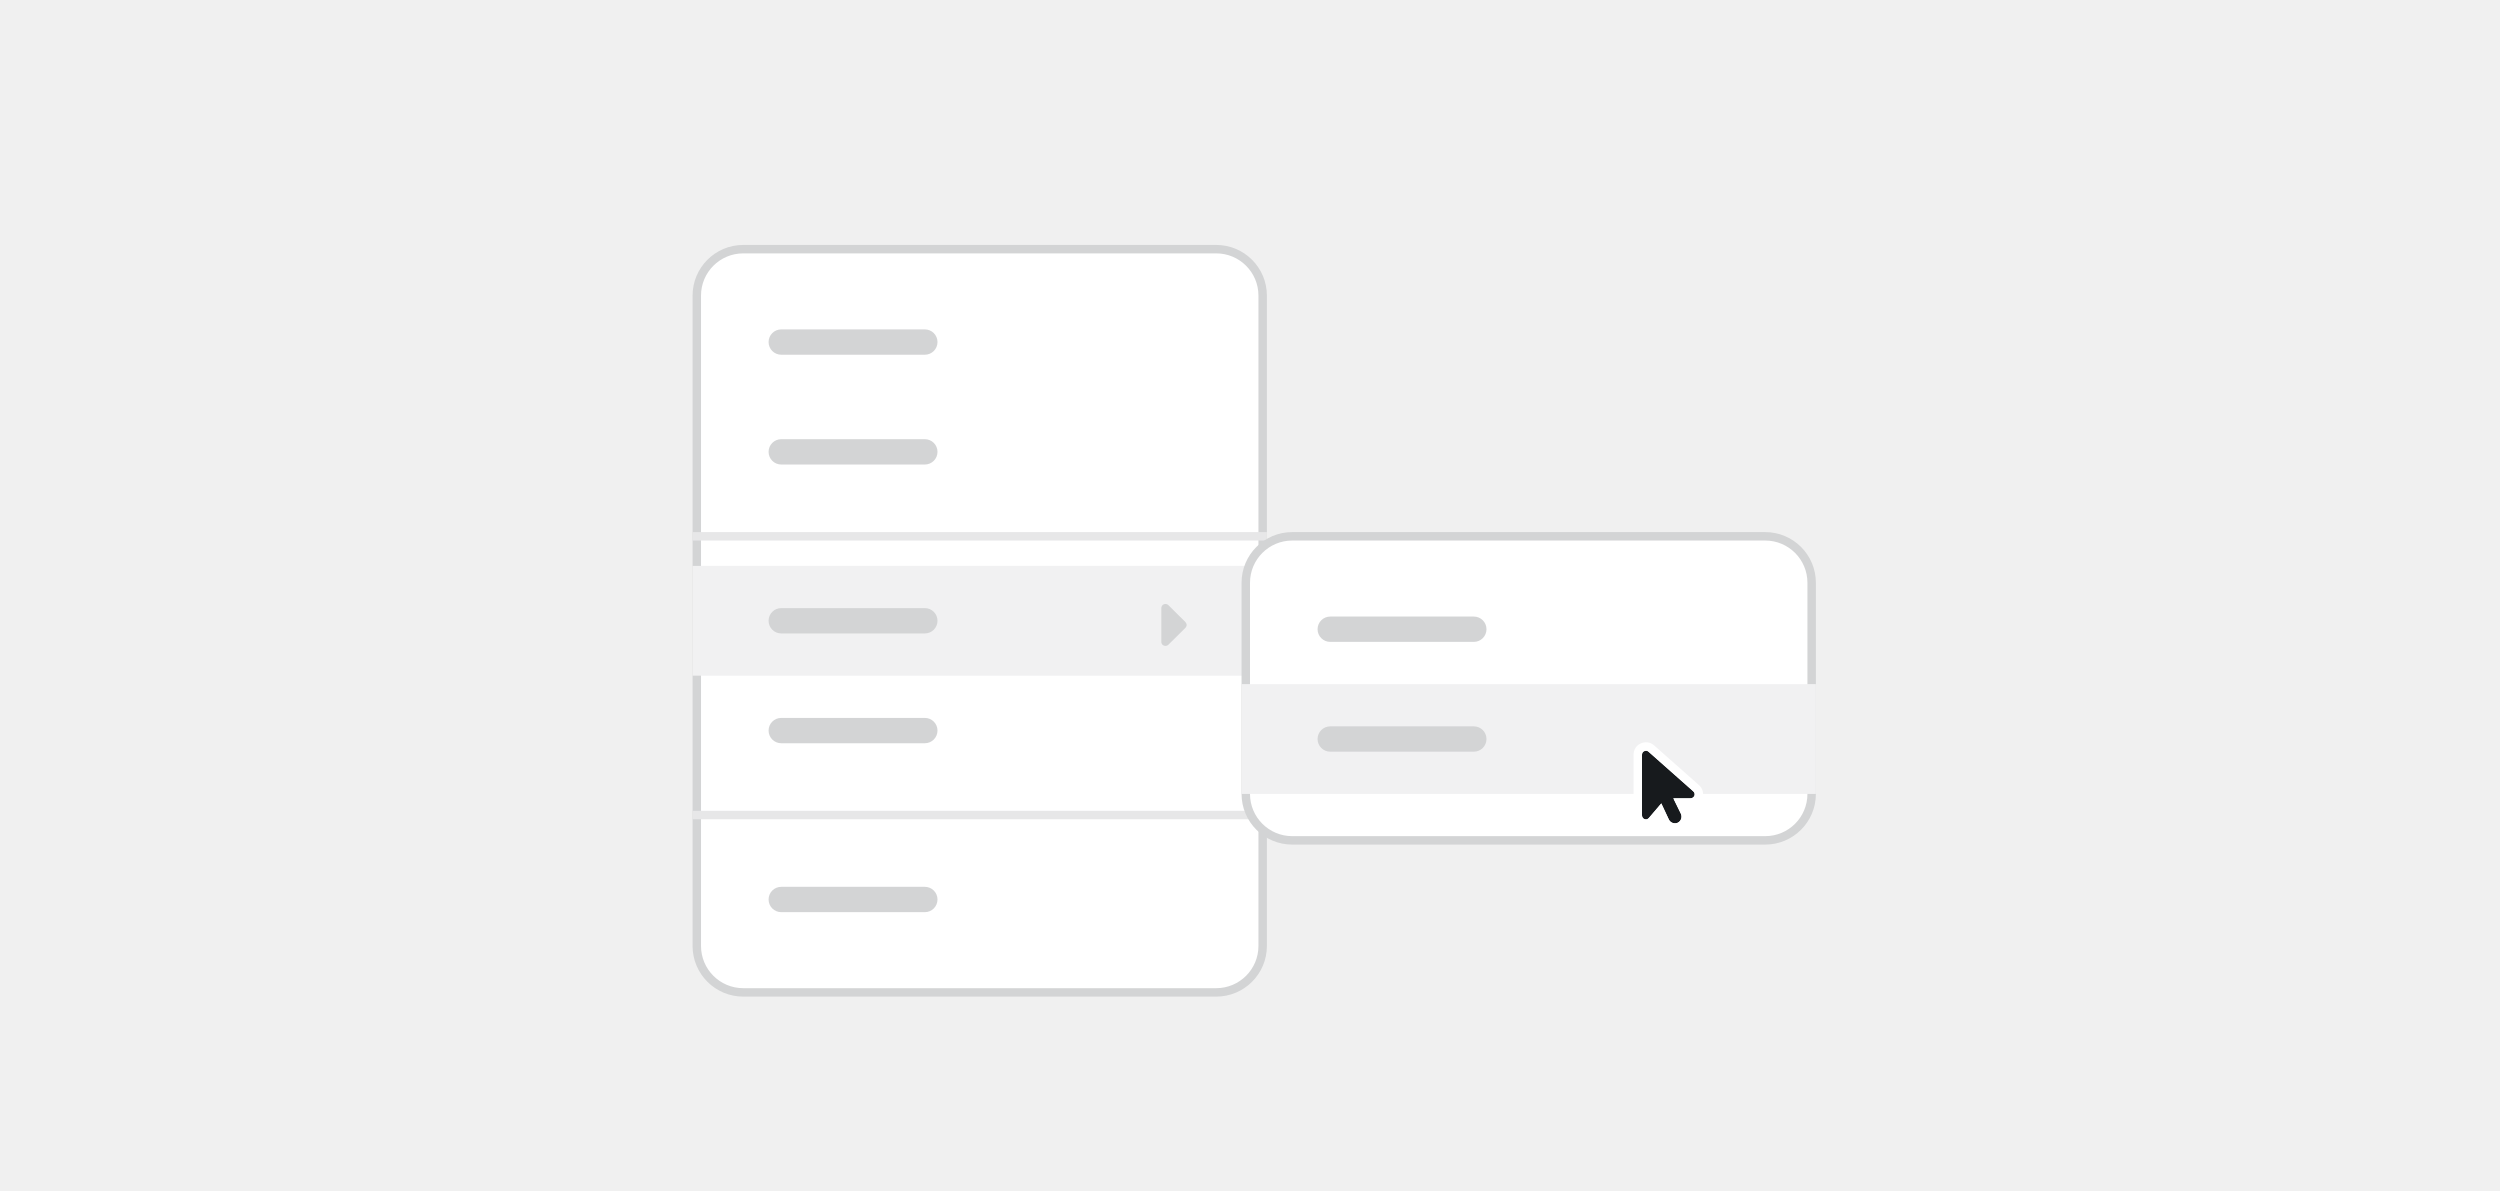
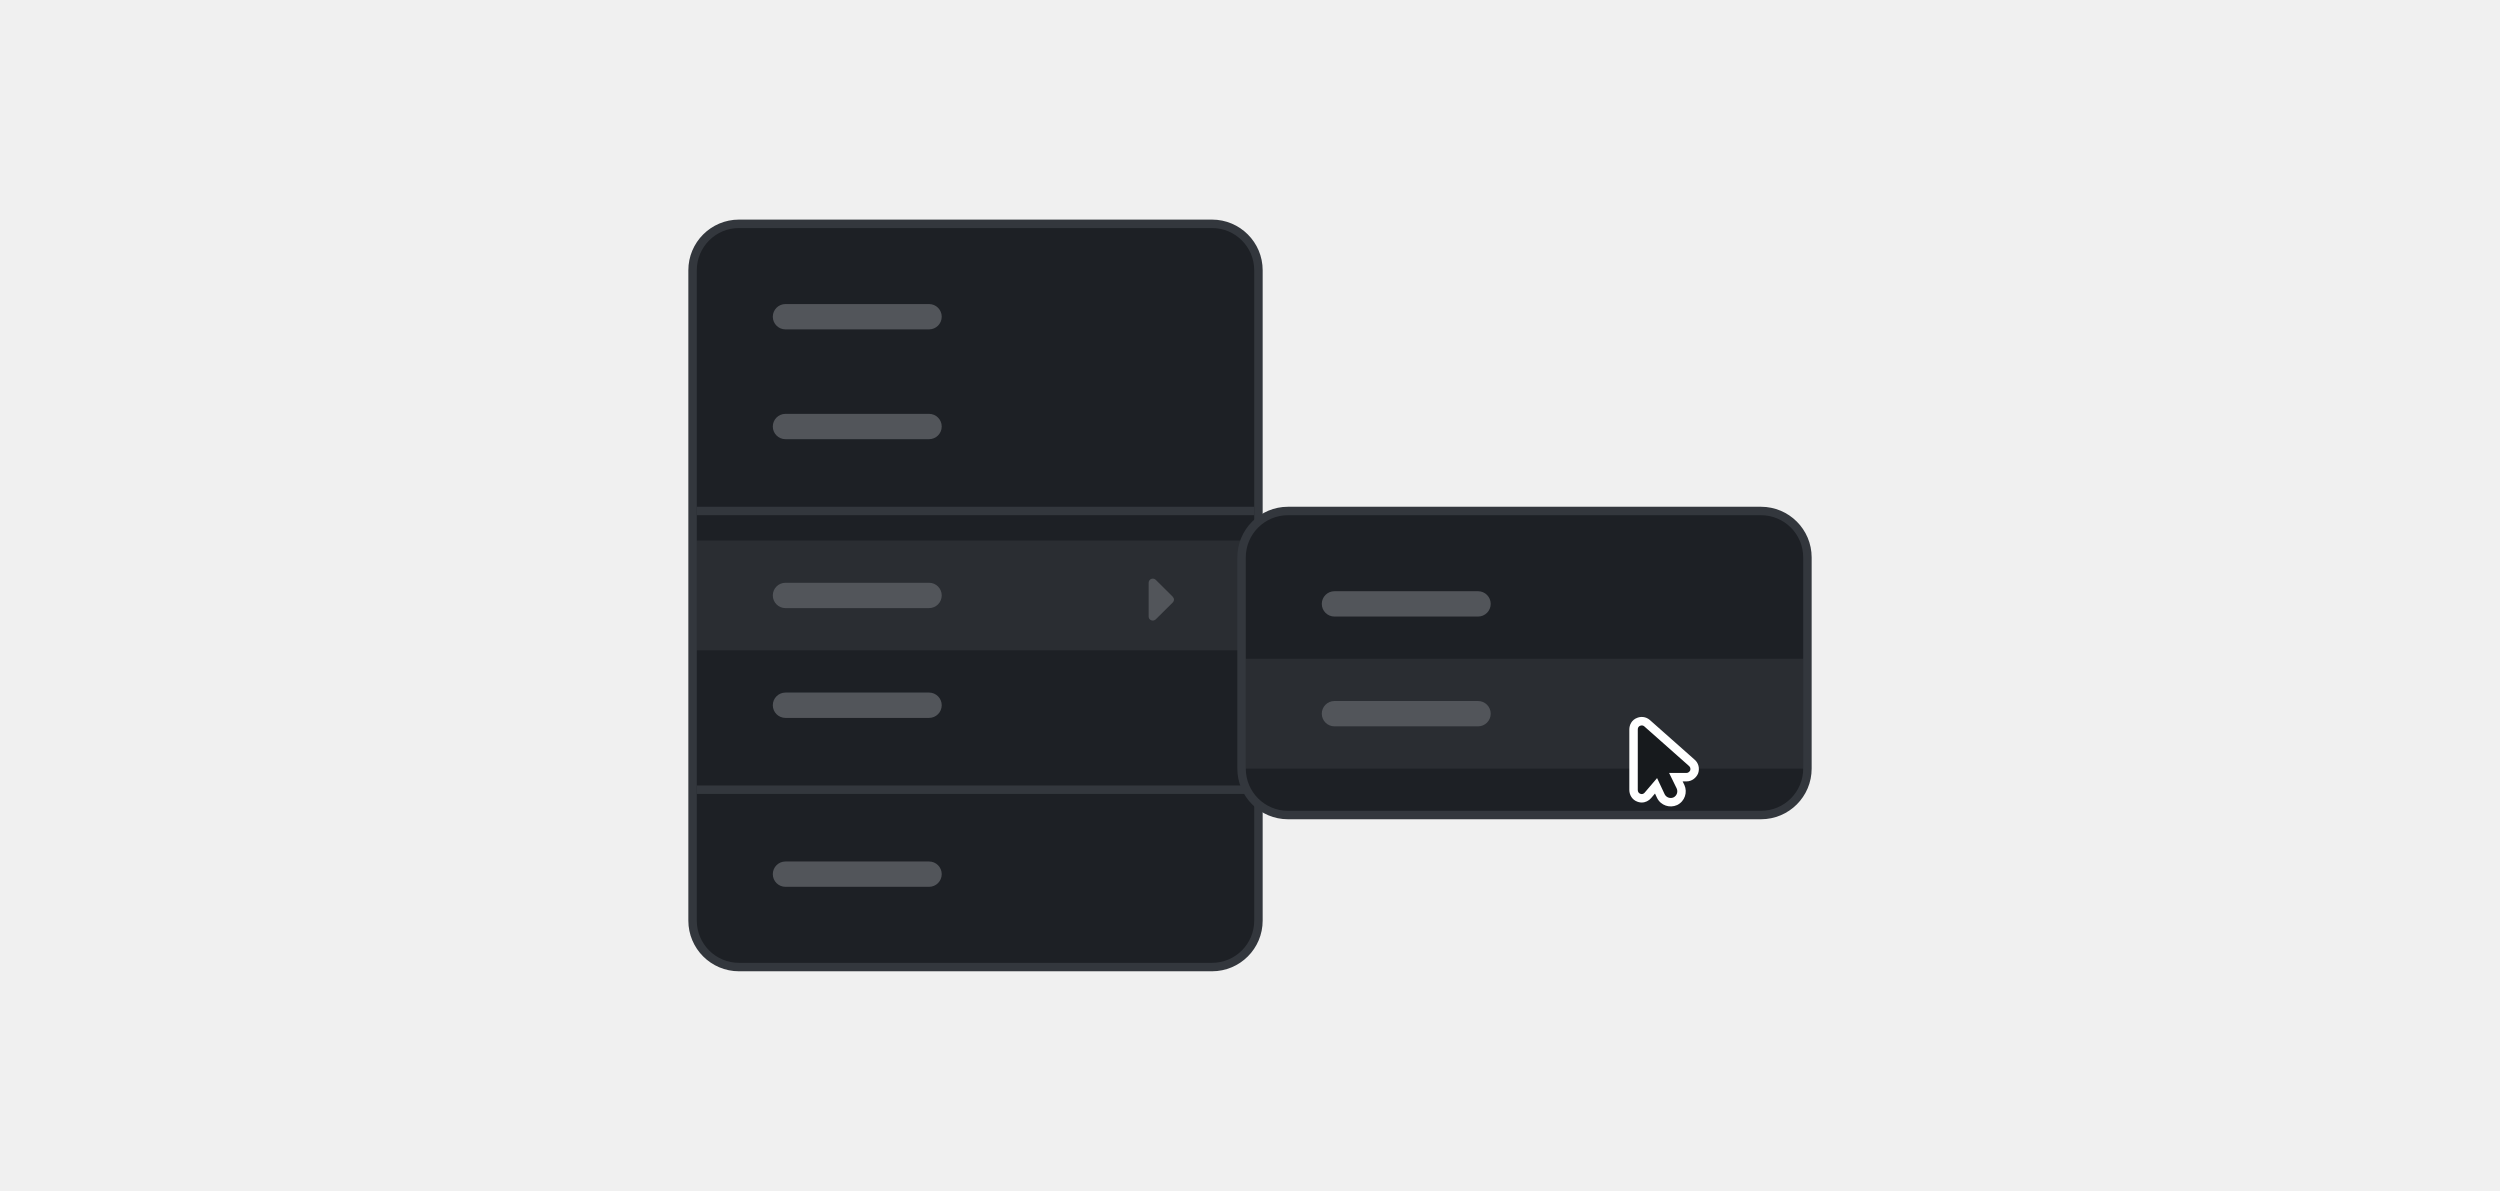
<svg xmlns="http://www.w3.org/2000/svg" width="296" height="141" viewBox="0 0 296 141" fill="none">
-   <path d="M82.5 35C82.5 31.962 84.962 29.5 88 29.5H144C147.038 29.5 149.5 31.962 149.5 35V112C149.5 115.038 147.038 117.5 144 117.5H88C84.962 117.5 82.5 115.038 82.5 112V35Z" fill="white" />
-   <path d="M82.5 35C82.5 31.962 84.962 29.5 88 29.5H144C147.038 29.5 149.5 31.962 149.5 35V112C149.5 115.038 147.038 117.5 144 117.5H88C84.962 117.5 82.5 115.038 82.5 112V35Z" stroke="#D3D4D5" />
-   <rect x="91" y="39" width="20" height="3" rx="1.5" fill="#D3D4D5" />
-   <rect x="91" y="52" width="20" height="3" rx="1.5" fill="#D3D4D5" />
-   <rect width="68" height="1" transform="translate(82 63)" fill="#E7E7E8" />
-   <rect width="68" height="13" transform="translate(82 67)" fill="#F1F1F2" />
-   <rect x="91" y="72" width="20" height="3" rx="1.5" fill="#D3D4D5" />
-   <path d="M138.344 71.656L140.344 73.641C140.438 73.75 140.5 73.875 140.5 74C140.5 74.109 140.438 74.25 140.344 74.344L138.344 76.328C138.203 76.469 137.984 76.516 137.797 76.438C137.609 76.359 137.5 76.203 137.5 76V72C137.5 71.812 137.609 71.625 137.797 71.547C137.984 71.469 138.203 71.516 138.344 71.656Z" fill="#D3D4D5" />
-   <rect x="91" y="85" width="20" height="3" rx="1.5" fill="#D3D4D5" />
-   <rect width="68" height="1" transform="translate(82 96)" fill="#E7E7E8" />
-   <rect x="91" y="105" width="20" height="3" rx="1.5" fill="#D3D4D5" />
-   <path d="M147.5 69C147.5 65.962 149.962 63.5 153 63.5H209C212.038 63.5 214.5 65.962 214.5 69V94C214.5 97.038 212.038 99.5 209 99.5H153C149.962 99.5 147.5 97.038 147.5 94V69Z" fill="white" />
-   <path d="M147.5 69C147.5 65.962 149.962 63.5 153 63.5H209C212.038 63.5 214.5 65.962 214.5 69V94C214.5 97.038 212.038 99.5 209 99.5H153C149.962 99.5 147.5 97.038 147.5 94V69Z" stroke="#D3D4D5" />
-   <rect x="156" y="73" width="20" height="3" rx="1.5" fill="#D3D4D5" />
-   <rect width="68" height="13" transform="translate(147 81)" fill="#F1F1F2" />
-   <rect x="156" y="86" width="20" height="3" rx="1.5" fill="#D3D4D5" />
-   <mask id="path-11-outside-1_201_1628" maskUnits="userSpaceOnUse" x="193" y="87" width="9" height="12" fill="black">
-     <rect fill="white" x="193" y="87" width="9" height="12" />
-     <path d="M200.623 94.207C200.545 94.383 200.369 94.519 200.174 94.519H198.123L199.021 96.356C199.197 96.746 199.041 97.215 198.65 97.41C198.259 97.586 197.791 97.43 197.595 97.039L196.697 95.125L195.232 96.844C195.134 96.961 194.998 97.019 194.881 97.019C194.822 97.019 194.763 97 194.705 96.981C194.529 96.922 194.412 96.746 194.412 96.531V89.363C194.412 89.168 194.509 88.992 194.685 88.934C194.841 88.856 195.037 88.875 195.174 88.992L200.466 93.68C200.642 93.816 200.681 94.031 200.623 94.207Z" />
+   <path d="M82 32C82 28.962 84.462 26.5 87.5 26.5H143.5C146.538 26.5 149 28.962 149 32V109C149 112.038 146.538 114.5 143.5 114.5H87.5C84.462 114.5 82 112.038 82 109V32Z" fill="#1D2025" />
+   <path d="M82 32C82 28.962 84.462 26.5 87.5 26.5H143.5C146.538 26.5 149 28.962 149 32V109C149 112.038 146.538 114.5 143.5 114.5H87.5C84.462 114.5 82 112.038 82 109V32Z" stroke="#33373D" />
+   <rect x="91.5" y="36" width="20" height="3" rx="1.5" fill="#52555A" />
+   <rect x="91.5" y="49" width="20" height="3" rx="1.5" fill="#52555A" />
+   <rect width="66" height="1" transform="translate(82.5 60)" fill="#33373D" />
+   <rect width="66" height="13" transform="translate(82.5 64)" fill="white" fill-opacity="0.06" />
+   <rect x="91.5" y="69" width="20" height="3" rx="1.5" fill="#52555A" />
+   <path d="M136.844 68.656L138.844 70.641C138.938 70.75 139 70.875 139 71C139 71.109 138.938 71.25 138.844 71.344L136.844 73.328C136.703 73.469 136.484 73.516 136.297 73.438C136.109 73.359 136 73.203 136 73V69C136 68.812 136.109 68.625 136.297 68.547C136.484 68.469 136.703 68.516 136.844 68.656Z" fill="#52555A" />
+   <rect x="91.5" y="82" width="20" height="3" rx="1.5" fill="#52555A" />
+   <rect width="66" height="1" transform="translate(82.5 93)" fill="#33373D" />
+   <rect x="91.5" y="102" width="20" height="3" rx="1.5" fill="#52555A" />
+   <path d="M147 66C147 62.962 149.462 60.5 152.5 60.5H208.5C211.538 60.5 214 62.962 214 66V91C214 94.038 211.538 96.5 208.5 96.5H152.5C149.462 96.5 147 94.038 147 91V66Z" fill="#1D2025" />
+   <path d="M147 66C147 62.962 149.462 60.5 152.5 60.5H208.5C211.538 60.5 214 62.962 214 66V91C214 94.038 211.538 96.5 208.5 96.5H152.5C149.462 96.5 147 94.038 147 91V66Z" stroke="#33373D" />
+   <rect x="156.5" y="70" width="20" height="3" rx="1.5" fill="#52555A" />
+   <rect width="66" height="13" transform="translate(147.5 78)" fill="white" fill-opacity="0.06" />
+   <rect x="156.5" y="83" width="20" height="3" rx="1.5" fill="#52555A" />
+   <mask id="path-11-outside-1_227_14680" maskUnits="userSpaceOnUse" x="192.5" y="84" width="9" height="12" fill="black">
+     <rect fill="white" x="192.5" y="84" width="9" height="12" />
+     <path d="M200.123 91.207C200.045 91.383 199.869 91.519 199.674 91.519H197.623L198.521 93.356C198.697 93.746 198.541 94.215 198.15 94.41C197.759 94.586 197.291 94.43 197.095 94.039L196.197 92.125L194.732 93.844C194.634 93.961 194.498 94.019 194.381 94.019C194.322 94.019 194.263 94 194.205 93.981C194.029 93.922 193.912 93.746 193.912 93.531V86.363C193.912 86.168 194.009 85.992 194.185 85.934C194.341 85.856 194.537 85.875 194.674 85.992L199.966 90.68C200.142 90.816 200.181 91.031 200.123 91.207Z" />
  </mask>
-   <path d="M200.623 94.207C200.545 94.383 200.369 94.519 200.174 94.519H198.123L199.021 96.356C199.197 96.746 199.041 97.215 198.65 97.41C198.259 97.586 197.791 97.43 197.595 97.039L196.697 95.125L195.232 96.844C195.134 96.961 194.998 97.019 194.881 97.019C194.822 97.019 194.763 97 194.705 96.981C194.529 96.922 194.412 96.746 194.412 96.531V89.363C194.412 89.168 194.509 88.992 194.685 88.934C194.841 88.856 195.037 88.875 195.174 88.992L200.466 93.68C200.642 93.816 200.681 94.031 200.623 94.207Z" fill="#171A1D" />
-   <path d="M200.623 94.207L201.537 94.613L201.556 94.569L201.571 94.523L200.623 94.207ZM198.123 94.519V93.519H196.52L197.225 94.959L198.123 94.519ZM199.021 96.356L199.933 95.945L199.926 95.93L199.919 95.916L199.021 96.356ZM198.65 97.41L199.06 98.322L199.079 98.314L199.097 98.305L198.65 97.41ZM197.595 97.039L196.69 97.464L196.695 97.475L196.701 97.486L197.595 97.039ZM196.697 95.125L197.602 94.7L196.943 93.295L195.936 94.476L196.697 95.125ZM195.232 96.844L194.471 96.195L194.464 96.204L195.232 96.844ZM194.685 88.934L195.001 89.882L195.069 89.86L195.132 89.828L194.685 88.934ZM195.174 88.992L195.837 88.244L195.83 88.238L195.824 88.233L195.174 88.992ZM200.466 93.68L199.803 94.428L199.827 94.45L199.853 94.469L200.466 93.68ZM199.709 93.801C199.742 93.727 199.792 93.665 199.858 93.617C199.927 93.568 200.034 93.519 200.174 93.519V95.519C200.836 95.519 201.329 95.079 201.537 94.613L199.709 93.801ZM200.174 93.519H198.123V95.519H200.174V93.519ZM197.225 94.959L198.123 96.795L199.919 95.916L199.021 94.08L197.225 94.959ZM198.109 96.766C198.072 96.682 198.099 96.568 198.203 96.516L199.097 98.305C199.982 97.862 200.322 96.81 199.933 95.945L198.109 96.766ZM198.24 96.498C198.323 96.461 198.438 96.488 198.49 96.592L196.701 97.486C197.143 98.371 198.196 98.711 199.06 98.322L198.24 96.498ZM198.501 96.614L197.602 94.7L195.792 95.55L196.69 97.464L198.501 96.614ZM195.936 94.476L194.471 96.195L195.993 97.492L197.458 95.774L195.936 94.476ZM194.464 96.204C194.509 96.149 194.566 96.105 194.631 96.074C194.693 96.044 194.777 96.019 194.881 96.019V98.019C195.308 98.019 195.722 97.818 196 97.484L194.464 96.204ZM194.881 96.019C194.96 96.019 195.017 96.033 195.035 96.037C195.045 96.04 195.05 96.041 195.047 96.04C195.043 96.039 195.037 96.037 195.021 96.032L194.389 97.929C194.414 97.938 194.63 98.019 194.881 98.019V96.019ZM195.021 96.032C195.32 96.131 195.412 96.39 195.412 96.531H193.412C193.412 97.102 193.738 97.712 194.389 97.929L195.021 96.032ZM195.412 96.531V89.363H193.412V96.531H195.412ZM195.412 89.363C195.412 89.469 195.344 89.768 195.001 89.882L194.369 87.985C193.675 88.216 193.412 88.867 193.412 89.363H195.412ZM195.132 89.828C194.941 89.924 194.702 89.905 194.523 89.751L195.824 88.233C195.372 87.845 194.742 87.787 194.238 88.039L195.132 89.828ZM194.511 89.741L199.803 94.428L201.129 92.931L195.837 88.244L194.511 89.741ZM199.853 94.469C199.648 94.31 199.618 94.059 199.674 93.891L201.571 94.523C201.745 94.004 201.637 93.323 201.08 92.89L199.853 94.469Z" fill="white" mask="url(#path-11-outside-1_201_1628)" />
+   <path d="M200.123 91.207C200.045 91.383 199.869 91.519 199.674 91.519H197.623L198.521 93.356C198.697 93.746 198.541 94.215 198.15 94.41C197.759 94.586 197.291 94.43 197.095 94.039L196.197 92.125L194.732 93.844C194.634 93.961 194.498 94.019 194.381 94.019C194.322 94.019 194.263 94 194.205 93.981C194.029 93.922 193.912 93.746 193.912 93.531V86.363C193.912 86.168 194.009 85.992 194.185 85.934C194.341 85.856 194.537 85.875 194.674 85.992L199.966 90.68C200.142 90.816 200.181 91.031 200.123 91.207Z" fill="#171A1D" />
+   <path d="M200.123 91.207L201.037 91.613L201.056 91.569L201.071 91.523L200.123 91.207ZM197.623 91.519V90.519H196.02L196.725 91.959L197.623 91.519ZM198.521 93.356L199.433 92.945L199.426 92.93L199.419 92.916L198.521 93.356ZM198.15 94.41L198.56 95.322L198.579 95.314L198.597 95.305L198.15 94.41ZM197.095 94.039L196.19 94.464L196.195 94.475L196.201 94.486L197.095 94.039ZM196.197 92.125L197.102 91.7L196.443 90.295L195.436 91.476L196.197 92.125ZM194.732 93.844L193.971 93.195L193.964 93.204L194.732 93.844ZM194.185 85.934L194.501 86.882L194.569 86.86L194.632 86.828L194.185 85.934ZM194.674 85.992L195.337 85.244L195.33 85.238L195.324 85.233L194.674 85.992ZM199.966 90.68L199.303 91.428L199.327 91.45L199.353 91.469L199.966 90.68ZM199.209 90.801C199.242 90.727 199.292 90.665 199.358 90.617C199.427 90.568 199.534 90.519 199.674 90.519V92.519C200.336 92.519 200.829 92.079 201.037 91.613L199.209 90.801ZM199.674 90.519H197.623V92.519H199.674V90.519ZM196.725 91.959L197.623 93.795L199.419 92.916L198.521 91.08L196.725 91.959ZM197.609 93.766C197.572 93.682 197.599 93.568 197.703 93.516L198.597 95.305C199.482 94.862 199.822 93.81 199.433 92.945L197.609 93.766ZM197.74 93.498C197.823 93.461 197.938 93.488 197.99 93.592L196.201 94.486C196.643 95.371 197.696 95.711 198.56 95.322L197.74 93.498ZM198.001 93.614L197.102 91.7L195.292 92.55L196.19 94.464L198.001 93.614ZM195.436 91.476L193.971 93.195L195.493 94.492L196.958 92.774L195.436 91.476ZM193.964 93.204C194.009 93.149 194.066 93.105 194.131 93.074C194.193 93.044 194.277 93.019 194.381 93.019V95.019C194.808 95.019 195.222 94.818 195.5 94.484L193.964 93.204ZM194.381 93.019C194.46 93.019 194.517 93.033 194.535 93.037C194.545 93.04 194.55 93.041 194.547 93.04C194.543 93.039 194.537 93.037 194.521 93.032L193.889 94.929C193.914 94.938 194.13 95.019 194.381 95.019V93.019ZM194.521 93.032C194.82 93.131 194.912 93.39 194.912 93.531H192.912C192.912 94.102 193.238 94.712 193.889 94.929L194.521 93.032ZM194.912 93.531V86.363H192.912V93.531H194.912ZM194.912 86.363C194.912 86.469 194.844 86.768 194.501 86.882L193.869 84.985C193.175 85.216 192.912 85.867 192.912 86.363H194.912ZM194.632 86.828C194.441 86.924 194.202 86.905 194.023 86.751L195.324 85.233C194.872 84.845 194.242 84.787 193.738 85.039L194.632 86.828ZM194.011 86.741L199.303 91.428L200.629 89.931L195.337 85.244L194.011 86.741ZM199.353 91.469C199.148 91.31 199.118 91.059 199.174 90.891L201.071 91.523C201.245 91.004 201.137 90.323 200.58 89.89L199.353 91.469Z" fill="white" mask="url(#path-11-outside-1_227_14680)" />
</svg>
